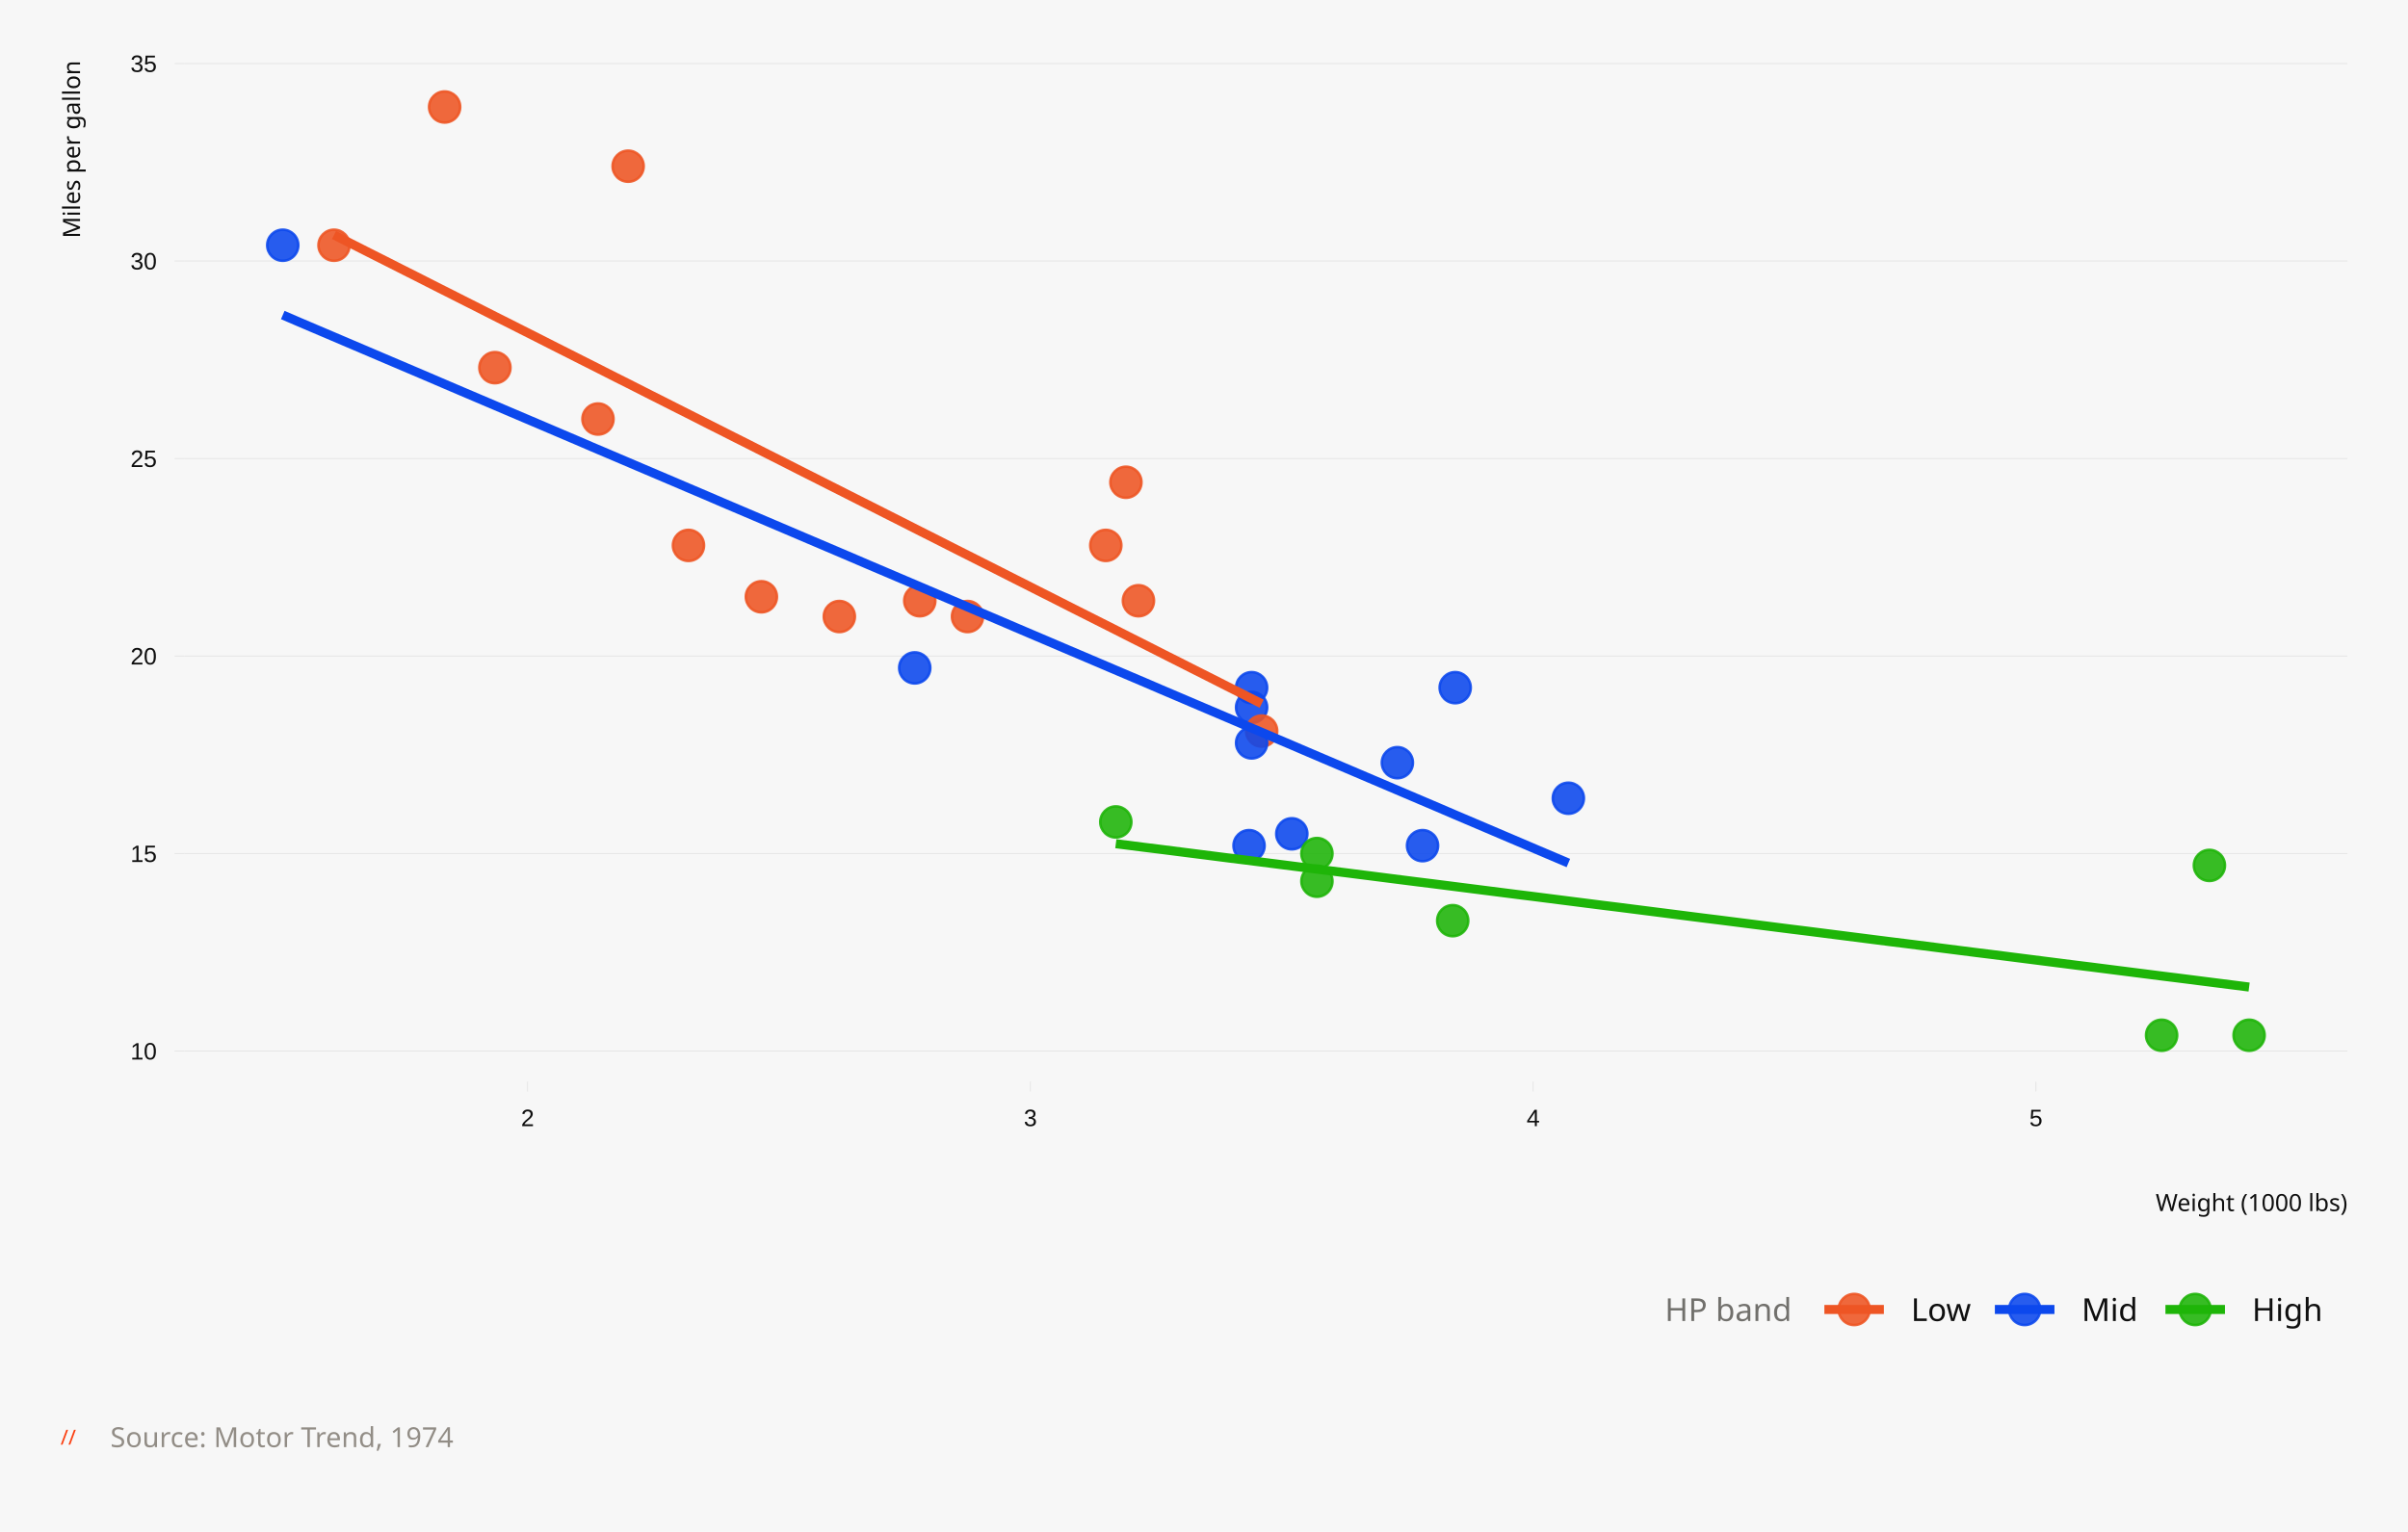
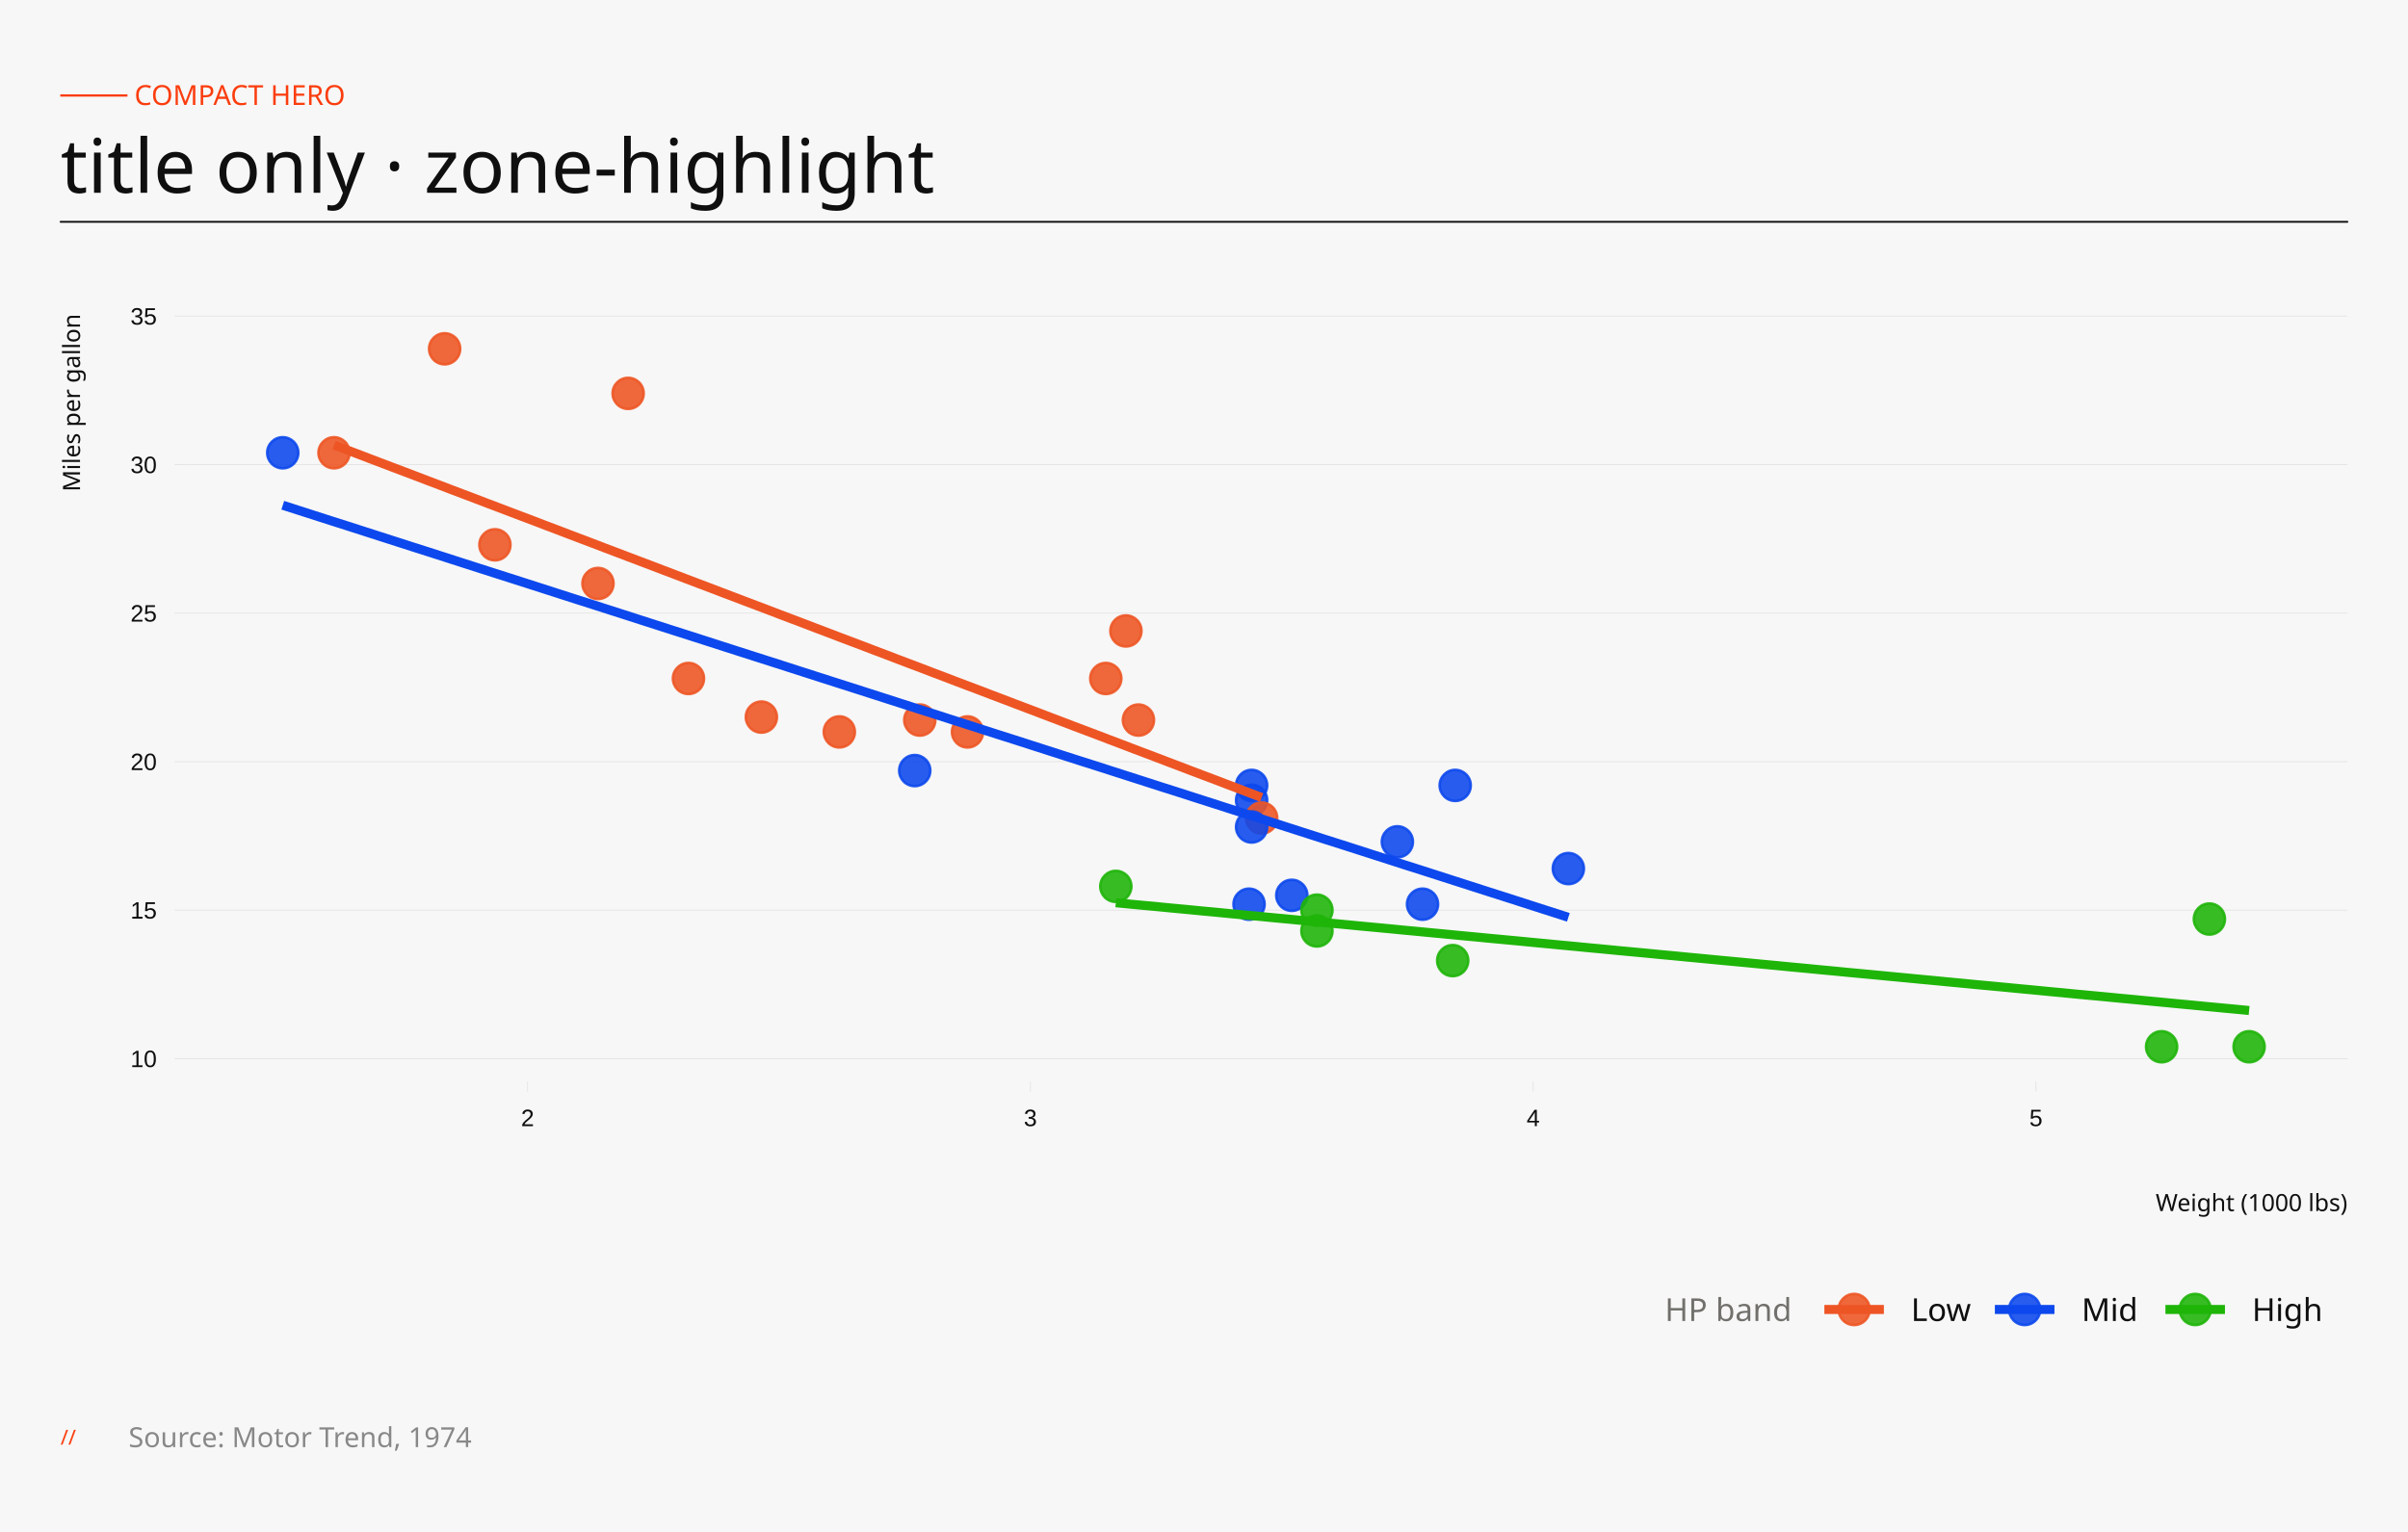
<svg xmlns="http://www.w3.org/2000/svg" width="396.00pt" height="252.00pt" viewBox="0 0 396.00 252.00">
  <g class="svglite">
    <defs>
      <style type="text/css">
    .svglite line, .svglite polyline, .svglite polygon, .svglite path, .svglite rect, .svglite circle {
      fill: none;
      stroke: #000000;
      stroke-linecap: round;
      stroke-linejoin: round;
      stroke-miterlimit: 10.00;
    }
    .svglite text {
      white-space: pre;
    }
    .svglite g.glyphgroup path {
      fill: inherit;
      stroke: none;
    }
  </style>
    </defs>
    <rect width="100%" height="100%" style="stroke: none; fill: none;" />
    <defs>
      <clipPath id="cpMC4wMHwzOTYuMDB8MC4wMHwyNTIuMDA=">
        <rect x="0.00" y="0.00" width="396.00" height="252.00" />
      </clipPath>
    </defs>
    <g clip-path="url(#cpMC4wMHwzOTYuMDB8MC4wMHwyNTIuMDA=)">
      <rect x="0.00" y="0.00" width="396.00" height="252.00" style="stroke-width: 0.63; stroke: none; fill: #F7F7F7;" />
    </g>
    <defs>
-       <clipPath id="cpMzAuMzN8Mzg2LjA0fDkuOTZ8MTc3Ljkz">
-         <rect x="30.33" y="9.96" width="355.71" height="167.97" />
+       <clipPath id="cpMzAuMzN8Mzg2LjA0fDUxLjY0fDE3Ny45Mw==">
+         <rect x="30.33" y="51.64" width="355.71" height="126.30" />
      </clipPath>
    </defs>
-     <g clip-path="url(#cpMzAuMzN8Mzg2LjA0fDkuOTZ8MTc3Ljkz)">
-       <rect x="30.33" y="9.96" width="355.71" height="167.97" style="stroke-width: 0.63; stroke: none; fill: #F7F7F7;" />
-       <polyline points="30.33,172.90 386.04,172.90 " style="stroke-width: 0.15; stroke: #E4E4E4; stroke-linecap: butt;" />
-       <polyline points="30.33,140.41 386.04,140.41 " style="stroke-width: 0.15; stroke: #E4E4E4; stroke-linecap: butt;" />
-       <polyline points="30.33,107.92 386.04,107.92 " style="stroke-width: 0.15; stroke: #E4E4E4; stroke-linecap: butt;" />
-       <polyline points="30.33,75.43 386.04,75.43 " style="stroke-width: 0.15; stroke: #E4E4E4; stroke-linecap: butt;" />
-       <polyline points="30.33,42.94 386.04,42.94 " style="stroke-width: 0.15; stroke: #E4E4E4; stroke-linecap: butt;" />
-       <polyline points="30.33,10.45 386.04,10.45 " style="stroke-width: 0.15; stroke: #E4E4E4; stroke-linecap: butt;" />
-       <circle cx="138.03" cy="101.42" r="2.56" style="stroke-width: 0.42; stroke: #EE5524; stroke-opacity: 0.88; fill: #EE5524; fill-opacity: 0.88;" />
-       <circle cx="159.11" cy="101.42" r="2.56" style="stroke-width: 0.42; stroke: #EE5524; stroke-opacity: 0.88; fill: #EE5524; fill-opacity: 0.88;" />
-       <circle cx="113.22" cy="89.72" r="2.56" style="stroke-width: 0.42; stroke: #EE5524; stroke-opacity: 0.88; fill: #EE5524; fill-opacity: 0.88;" />
-       <circle cx="187.22" cy="98.82" r="2.56" style="stroke-width: 0.42; stroke: #EE5524; stroke-opacity: 0.88; fill: #EE5524; fill-opacity: 0.88;" />
-       <circle cx="205.83" cy="116.37" r="2.56" style="stroke-width: 0.42; stroke: #0C48ED; stroke-opacity: 0.88; fill: #0C48ED; fill-opacity: 0.88;" />
-       <circle cx="207.48" cy="120.26" r="2.56" style="stroke-width: 0.42; stroke: #EE5524; stroke-opacity: 0.88; fill: #EE5524; fill-opacity: 0.88;" />
-       <circle cx="216.57" cy="144.96" r="2.56" style="stroke-width: 0.42; stroke: #1EB508; stroke-opacity: 0.88; fill: #1EB508; fill-opacity: 0.88;" />
-       <circle cx="185.16" cy="79.33" r="2.56" style="stroke-width: 0.42; stroke: #EE5524; stroke-opacity: 0.88; fill: #EE5524; fill-opacity: 0.88;" />
-       <circle cx="181.85" cy="89.72" r="2.56" style="stroke-width: 0.42; stroke: #EE5524; stroke-opacity: 0.88; fill: #EE5524; fill-opacity: 0.88;" />
-       <circle cx="205.83" cy="113.12" r="2.56" style="stroke-width: 0.42; stroke: #0C48ED; stroke-opacity: 0.88; fill: #0C48ED; fill-opacity: 0.88;" />
-       <circle cx="205.83" cy="122.21" r="2.56" style="stroke-width: 0.42; stroke: #0C48ED; stroke-opacity: 0.88; fill: #0C48ED; fill-opacity: 0.88;" />
-       <circle cx="257.92" cy="131.31" r="2.56" style="stroke-width: 0.42; stroke: #0C48ED; stroke-opacity: 0.88; fill: #0C48ED; fill-opacity: 0.88;" />
-       <circle cx="229.80" cy="125.46" r="2.56" style="stroke-width: 0.42; stroke: #0C48ED; stroke-opacity: 0.88; fill: #0C48ED; fill-opacity: 0.88;" />
-       <circle cx="233.94" cy="139.11" r="2.56" style="stroke-width: 0.42; stroke: #0C48ED; stroke-opacity: 0.88; fill: #0C48ED; fill-opacity: 0.88;" />
-       <circle cx="355.48" cy="170.30" r="2.56" style="stroke-width: 0.42; stroke: #1EB508; stroke-opacity: 0.88; fill: #1EB508; fill-opacity: 0.88;" />
-       <circle cx="369.87" cy="170.30" r="2.56" style="stroke-width: 0.42; stroke: #1EB508; stroke-opacity: 0.88; fill: #1EB508; fill-opacity: 0.88;" />
-       <circle cx="363.34" cy="142.36" r="2.56" style="stroke-width: 0.42; stroke: #1EB508; stroke-opacity: 0.88; fill: #1EB508; fill-opacity: 0.88;" />
-       <circle cx="103.30" cy="27.34" r="2.56" style="stroke-width: 0.42; stroke: #EE5524; stroke-opacity: 0.88; fill: #EE5524; fill-opacity: 0.88;" />
-       <circle cx="54.93" cy="40.34" r="2.56" style="stroke-width: 0.42; stroke: #EE5524; stroke-opacity: 0.88; fill: #EE5524; fill-opacity: 0.88;" />
-       <circle cx="73.12" cy="17.60" r="2.56" style="stroke-width: 0.42; stroke: #EE5524; stroke-opacity: 0.88; fill: #EE5524; fill-opacity: 0.88;" />
-       <circle cx="125.21" cy="98.17" r="2.56" style="stroke-width: 0.42; stroke: #EE5524; stroke-opacity: 0.88; fill: #EE5524; fill-opacity: 0.88;" />
-       <circle cx="212.44" cy="137.16" r="2.56" style="stroke-width: 0.42; stroke: #0C48ED; stroke-opacity: 0.88; fill: #0C48ED; fill-opacity: 0.88;" />
-       <circle cx="205.41" cy="139.11" r="2.56" style="stroke-width: 0.42; stroke: #0C48ED; stroke-opacity: 0.88; fill: #0C48ED; fill-opacity: 0.88;" />
-       <circle cx="238.90" cy="151.45" r="2.56" style="stroke-width: 0.42; stroke: #1EB508; stroke-opacity: 0.88; fill: #1EB508; fill-opacity: 0.88;" />
-       <circle cx="239.31" cy="113.12" r="2.56" style="stroke-width: 0.42; stroke: #0C48ED; stroke-opacity: 0.88; fill: #0C48ED; fill-opacity: 0.88;" />
-       <circle cx="81.39" cy="60.48" r="2.56" style="stroke-width: 0.42; stroke: #EE5524; stroke-opacity: 0.88; fill: #EE5524; fill-opacity: 0.88;" />
-       <circle cx="98.34" cy="68.93" r="2.56" style="stroke-width: 0.42; stroke: #EE5524; stroke-opacity: 0.88; fill: #EE5524; fill-opacity: 0.88;" />
-       <circle cx="46.50" cy="40.34" r="2.56" style="stroke-width: 0.42; stroke: #0C48ED; stroke-opacity: 0.88; fill: #0C48ED; fill-opacity: 0.88;" />
-       <circle cx="183.50" cy="135.21" r="2.56" style="stroke-width: 0.42; stroke: #1EB508; stroke-opacity: 0.88; fill: #1EB508; fill-opacity: 0.88;" />
-       <circle cx="150.43" cy="109.87" r="2.56" style="stroke-width: 0.42; stroke: #0C48ED; stroke-opacity: 0.88; fill: #0C48ED; fill-opacity: 0.88;" />
-       <circle cx="216.57" cy="140.41" r="2.56" style="stroke-width: 0.42; stroke: #1EB508; stroke-opacity: 0.88; fill: #1EB508; fill-opacity: 0.88;" />
-       <circle cx="151.26" cy="98.82" r="2.56" style="stroke-width: 0.42; stroke: #EE5524; stroke-opacity: 0.88; fill: #EE5524; fill-opacity: 0.88;" />
-       <polyline points="54.93,38.65 56.86,39.63 58.79,40.60 60.72,41.58 62.65,42.55 64.59,43.53 66.52,44.51 68.45,45.48 70.38,46.46 72.31,47.44 74.24,48.41 76.17,49.39 78.10,50.36 80.03,51.34 81.96,52.32 83.90,53.29 85.83,54.27 87.76,55.24 89.69,56.22 91.62,57.20 93.55,58.17 95.48,59.15 97.41,60.12 99.34,61.10 101.27,62.08 103.21,63.05 105.14,64.03 107.07,65.01 109.00,65.98 110.93,66.96 112.86,67.93 114.79,68.91 116.72,69.89 118.65,70.86 120.58,71.84 122.52,72.81 124.45,73.79 126.38,74.77 128.31,75.74 130.24,76.72 132.17,77.70 134.10,78.67 136.03,79.65 137.96,80.62 139.89,81.60 141.83,82.58 143.76,83.55 145.69,84.53 147.62,85.50 149.55,86.48 151.48,87.46 153.41,88.43 155.34,89.41 157.27,90.39 159.20,91.36 161.14,92.34 163.07,93.31 165.00,94.29 166.93,95.27 168.86,96.24 170.79,97.22 172.72,98.19 174.65,99.17 176.58,100.15 178.51,101.12 180.45,102.10 182.38,103.07 184.31,104.05 186.24,105.03 188.17,106.00 190.10,106.98 192.03,107.96 193.96,108.93 195.89,109.91 197.82,110.88 199.76,111.86 201.69,112.84 203.62,113.81 205.55,114.79 207.48,115.76 " style="stroke-width: 1.49; stroke: #EE5524; stroke-linecap: butt;" />
-       <polyline points="46.50,51.82 49.17,52.97 51.85,54.11 54.53,55.25 57.20,56.39 59.88,57.53 62.55,58.67 65.23,59.81 67.91,60.95 70.58,62.09 73.26,63.24 75.93,64.38 78.61,65.52 81.29,66.66 83.96,67.80 86.64,68.94 89.32,70.08 91.99,71.22 94.67,72.36 97.34,73.51 100.02,74.65 102.70,75.79 105.37,76.93 108.05,78.07 110.73,79.21 113.40,80.35 116.08,81.49 118.75,82.64 121.43,83.78 124.11,84.92 126.78,86.06 129.46,87.20 132.13,88.34 134.81,89.48 137.49,90.62 140.16,91.76 142.84,92.91 145.52,94.05 148.19,95.19 150.87,96.33 153.54,97.47 156.22,98.61 158.90,99.75 161.57,100.89 164.25,102.03 166.93,103.18 169.60,104.32 172.28,105.46 174.95,106.60 177.63,107.74 180.31,108.88 182.98,110.02 185.66,111.16 188.34,112.30 191.01,113.45 193.69,114.59 196.36,115.73 199.04,116.87 201.72,118.01 204.39,119.15 207.07,120.29 209.74,121.43 212.42,122.57 215.10,123.72 217.77,124.86 220.45,126.00 223.13,127.14 225.80,128.28 228.48,129.42 231.15,130.56 233.83,131.70 236.51,132.84 239.18,133.99 241.86,135.13 244.54,136.27 247.21,137.41 249.89,138.55 252.56,139.69 255.24,140.83 257.92,141.97 " style="stroke-width: 1.49; stroke: #0C48ED; stroke-linecap: butt;" />
-       <polyline points="183.50,138.79 185.86,139.09 188.22,139.39 190.58,139.68 192.94,139.98 195.30,140.28 197.66,140.58 200.02,140.88 202.37,141.18 204.73,141.47 207.09,141.77 209.45,142.07 211.81,142.37 214.17,142.67 216.53,142.97 218.89,143.27 221.25,143.56 223.61,143.86 225.97,144.16 228.32,144.46 230.68,144.76 233.04,145.06 235.40,145.35 237.76,145.65 240.12,145.95 242.48,146.25 244.84,146.55 247.20,146.85 249.56,147.15 251.91,147.44 254.27,147.74 256.63,148.04 258.99,148.34 261.35,148.64 263.71,148.94 266.07,149.23 268.43,149.53 270.79,149.83 273.15,150.13 275.51,150.43 277.86,150.73 280.22,151.03 282.58,151.32 284.94,151.62 287.30,151.92 289.66,152.22 292.02,152.52 294.38,152.82 296.74,153.11 299.10,153.41 301.46,153.71 303.81,154.01 306.17,154.31 308.53,154.61 310.89,154.91 313.25,155.20 315.61,155.50 317.97,155.80 320.33,156.10 322.69,156.40 325.05,156.70 327.41,156.99 329.76,157.29 332.12,157.59 334.48,157.89 336.84,158.19 339.20,158.49 341.56,158.79 343.92,159.08 346.28,159.38 348.64,159.68 351.00,159.98 353.36,160.28 355.71,160.58 358.07,160.87 360.43,161.17 362.79,161.47 365.15,161.77 367.51,162.07 369.87,162.37 " style="stroke-width: 1.49; stroke: #1EB508; stroke-linecap: butt;" />
+     <g clip-path="url(#cpMzAuMzN8Mzg2LjA0fDUxLjY0fDE3Ny45Mw==)">
+       <rect x="30.33" y="51.64" width="355.71" height="126.30" style="stroke-width: 0.63; stroke: none; fill: #F7F7F7;" />
+       <polyline points="30.33,174.15 386.04,174.15 " style="stroke-width: 0.15; stroke: #E4E4E4; stroke-linecap: butt;" />
+       <polyline points="30.33,149.72 386.04,149.72 " style="stroke-width: 0.15; stroke: #E4E4E4; stroke-linecap: butt;" />
+       <polyline points="30.33,125.29 386.04,125.29 " style="stroke-width: 0.15; stroke: #E4E4E4; stroke-linecap: butt;" />
+       <polyline points="30.33,100.86 386.04,100.86 " style="stroke-width: 0.15; stroke: #E4E4E4; stroke-linecap: butt;" />
+       <polyline points="30.33,76.43 386.04,76.43 " style="stroke-width: 0.15; stroke: #E4E4E4; stroke-linecap: butt;" />
+       <polyline points="30.33,52.00 386.04,52.00 " style="stroke-width: 0.15; stroke: #E4E4E4; stroke-linecap: butt;" />
+       <circle cx="138.03" cy="120.40" r="2.56" style="stroke-width: 0.42; stroke: #EE5524; stroke-opacity: 0.88; fill: #EE5524; fill-opacity: 0.88;" />
+       <circle cx="159.11" cy="120.40" r="2.56" style="stroke-width: 0.42; stroke: #EE5524; stroke-opacity: 0.88; fill: #EE5524; fill-opacity: 0.88;" />
+       <circle cx="113.22" cy="111.61" r="2.56" style="stroke-width: 0.42; stroke: #EE5524; stroke-opacity: 0.88; fill: #EE5524; fill-opacity: 0.88;" />
+       <circle cx="187.22" cy="118.45" r="2.56" style="stroke-width: 0.42; stroke: #EE5524; stroke-opacity: 0.88; fill: #EE5524; fill-opacity: 0.88;" />
+       <circle cx="205.83" cy="131.64" r="2.56" style="stroke-width: 0.42; stroke: #0C48ED; stroke-opacity: 0.88; fill: #0C48ED; fill-opacity: 0.88;" />
+       <circle cx="207.48" cy="134.57" r="2.56" style="stroke-width: 0.42; stroke: #EE5524; stroke-opacity: 0.88; fill: #EE5524; fill-opacity: 0.88;" />
+       <circle cx="216.57" cy="153.14" r="2.56" style="stroke-width: 0.42; stroke: #1EB508; stroke-opacity: 0.88; fill: #1EB508; fill-opacity: 0.88;" />
+       <circle cx="185.16" cy="103.79" r="2.56" style="stroke-width: 0.42; stroke: #EE5524; stroke-opacity: 0.88; fill: #EE5524; fill-opacity: 0.88;" />
+       <circle cx="181.85" cy="111.61" r="2.56" style="stroke-width: 0.42; stroke: #EE5524; stroke-opacity: 0.88; fill: #EE5524; fill-opacity: 0.88;" />
+       <circle cx="205.83" cy="129.20" r="2.56" style="stroke-width: 0.42; stroke: #0C48ED; stroke-opacity: 0.88; fill: #0C48ED; fill-opacity: 0.88;" />
+       <circle cx="205.83" cy="136.04" r="2.56" style="stroke-width: 0.42; stroke: #0C48ED; stroke-opacity: 0.88; fill: #0C48ED; fill-opacity: 0.88;" />
+       <circle cx="257.92" cy="142.88" r="2.56" style="stroke-width: 0.42; stroke: #0C48ED; stroke-opacity: 0.88; fill: #0C48ED; fill-opacity: 0.88;" />
+       <circle cx="229.80" cy="138.48" r="2.56" style="stroke-width: 0.42; stroke: #0C48ED; stroke-opacity: 0.88; fill: #0C48ED; fill-opacity: 0.88;" />
+       <circle cx="233.94" cy="148.74" r="2.56" style="stroke-width: 0.42; stroke: #0C48ED; stroke-opacity: 0.88; fill: #0C48ED; fill-opacity: 0.88;" />
+       <circle cx="355.48" cy="172.19" r="2.56" style="stroke-width: 0.42; stroke: #1EB508; stroke-opacity: 0.88; fill: #1EB508; fill-opacity: 0.88;" />
+       <circle cx="369.87" cy="172.19" r="2.56" style="stroke-width: 0.42; stroke: #1EB508; stroke-opacity: 0.88; fill: #1EB508; fill-opacity: 0.88;" />
+       <circle cx="363.34" cy="151.18" r="2.56" style="stroke-width: 0.42; stroke: #1EB508; stroke-opacity: 0.88; fill: #1EB508; fill-opacity: 0.88;" />
+       <circle cx="103.30" cy="64.71" r="2.56" style="stroke-width: 0.42; stroke: #EE5524; stroke-opacity: 0.88; fill: #EE5524; fill-opacity: 0.88;" />
+       <circle cx="54.93" cy="74.48" r="2.56" style="stroke-width: 0.42; stroke: #EE5524; stroke-opacity: 0.88; fill: #EE5524; fill-opacity: 0.88;" />
+       <circle cx="73.12" cy="57.38" r="2.56" style="stroke-width: 0.42; stroke: #EE5524; stroke-opacity: 0.88; fill: #EE5524; fill-opacity: 0.88;" />
+       <circle cx="125.21" cy="117.96" r="2.56" style="stroke-width: 0.42; stroke: #EE5524; stroke-opacity: 0.88; fill: #EE5524; fill-opacity: 0.88;" />
+       <circle cx="212.44" cy="147.28" r="2.56" style="stroke-width: 0.42; stroke: #0C48ED; stroke-opacity: 0.88; fill: #0C48ED; fill-opacity: 0.88;" />
+       <circle cx="205.41" cy="148.74" r="2.56" style="stroke-width: 0.42; stroke: #0C48ED; stroke-opacity: 0.88; fill: #0C48ED; fill-opacity: 0.88;" />
+       <circle cx="238.90" cy="158.02" r="2.56" style="stroke-width: 0.42; stroke: #1EB508; stroke-opacity: 0.88; fill: #1EB508; fill-opacity: 0.88;" />
+       <circle cx="239.31" cy="129.20" r="2.56" style="stroke-width: 0.42; stroke: #0C48ED; stroke-opacity: 0.88; fill: #0C48ED; fill-opacity: 0.88;" />
+       <circle cx="81.39" cy="89.62" r="2.56" style="stroke-width: 0.42; stroke: #EE5524; stroke-opacity: 0.88; fill: #EE5524; fill-opacity: 0.88;" />
+       <circle cx="98.34" cy="95.98" r="2.56" style="stroke-width: 0.42; stroke: #EE5524; stroke-opacity: 0.88; fill: #EE5524; fill-opacity: 0.88;" />
+       <circle cx="46.50" cy="74.48" r="2.56" style="stroke-width: 0.42; stroke: #0C48ED; stroke-opacity: 0.88; fill: #0C48ED; fill-opacity: 0.88;" />
+       <circle cx="183.50" cy="145.81" r="2.56" style="stroke-width: 0.42; stroke: #1EB508; stroke-opacity: 0.88; fill: #1EB508; fill-opacity: 0.88;" />
+       <circle cx="150.43" cy="126.76" r="2.56" style="stroke-width: 0.42; stroke: #0C48ED; stroke-opacity: 0.88; fill: #0C48ED; fill-opacity: 0.88;" />
+       <circle cx="216.57" cy="149.72" r="2.56" style="stroke-width: 0.42; stroke: #1EB508; stroke-opacity: 0.88; fill: #1EB508; fill-opacity: 0.88;" />
+       <circle cx="151.26" cy="118.45" r="2.56" style="stroke-width: 0.42; stroke: #EE5524; stroke-opacity: 0.88; fill: #EE5524; fill-opacity: 0.88;" />
+       <polyline points="54.93,73.21 56.86,73.94 58.79,74.67 60.72,75.41 62.65,76.14 64.59,76.88 66.52,77.61 68.45,78.34 70.38,79.08 72.31,79.81 74.24,80.55 76.17,81.28 78.10,82.01 80.03,82.75 81.96,83.48 83.90,84.22 85.83,84.95 87.76,85.68 89.69,86.42 91.62,87.15 93.55,87.89 95.48,88.62 97.41,89.35 99.34,90.09 101.27,90.82 103.21,91.56 105.14,92.29 107.07,93.02 109.00,93.76 110.93,94.49 112.86,95.23 114.79,95.96 116.72,96.69 118.65,97.43 120.58,98.16 122.52,98.90 124.45,99.63 126.38,100.36 128.31,101.10 130.24,101.83 132.17,102.56 134.10,103.30 136.03,104.03 137.96,104.77 139.89,105.50 141.83,106.23 143.76,106.97 145.69,107.70 147.62,108.44 149.55,109.17 151.48,109.90 153.41,110.64 155.34,111.37 157.27,112.11 159.20,112.84 161.14,113.57 163.07,114.31 165.00,115.04 166.93,115.78 168.86,116.51 170.79,117.24 172.72,117.98 174.65,118.71 176.58,119.45 178.51,120.18 180.45,120.91 182.38,121.65 184.31,122.38 186.24,123.12 188.17,123.85 190.10,124.58 192.03,125.32 193.96,126.05 195.89,126.79 197.82,127.52 199.76,128.25 201.69,128.99 203.62,129.72 205.55,130.46 207.48,131.19 " style="stroke-width: 1.49; stroke: #EE5524; stroke-linecap: butt;" />
+       <polyline points="46.50,83.11 49.17,83.97 51.85,84.83 54.53,85.69 57.20,86.54 59.88,87.40 62.55,88.26 65.23,89.12 67.91,89.98 70.58,90.83 73.26,91.69 75.93,92.55 78.61,93.41 81.29,94.27 83.96,95.12 86.64,95.98 89.32,96.84 91.99,97.70 94.67,98.56 97.34,99.41 100.02,100.27 102.70,101.13 105.37,101.99 108.05,102.85 110.73,103.71 113.40,104.56 116.08,105.42 118.75,106.28 121.43,107.14 124.11,108.00 126.78,108.85 129.46,109.71 132.13,110.57 134.81,111.43 137.49,112.29 140.16,113.14 142.84,114.00 145.52,114.86 148.19,115.72 150.87,116.58 153.54,117.43 156.22,118.29 158.90,119.15 161.57,120.01 164.25,120.87 166.93,121.72 169.60,122.58 172.28,123.44 174.95,124.30 177.63,125.16 180.31,126.01 182.98,126.87 185.66,127.73 188.34,128.59 191.01,129.45 193.69,130.30 196.36,131.16 199.04,132.02 201.72,132.88 204.39,133.74 207.07,134.59 209.74,135.45 212.42,136.31 215.10,137.17 217.77,138.03 220.45,138.88 223.13,139.74 225.80,140.60 228.48,141.46 231.15,142.32 233.83,143.17 236.51,144.03 239.18,144.89 241.86,145.75 244.54,146.61 247.21,147.46 249.89,148.32 252.56,149.18 255.24,150.04 257.92,150.90 " style="stroke-width: 1.49; stroke: #0C48ED; stroke-linecap: butt;" />
+       <polyline points="183.50,148.50 185.86,148.73 188.22,148.95 190.58,149.17 192.94,149.40 195.30,149.62 197.66,149.85 200.02,150.07 202.37,150.30 204.73,150.52 207.09,150.74 209.45,150.97 211.81,151.19 214.17,151.42 216.53,151.64 218.89,151.87 221.25,152.09 223.61,152.32 225.97,152.54 228.32,152.76 230.68,152.99 233.04,153.21 235.40,153.44 237.76,153.66 240.12,153.89 242.48,154.11 244.84,154.34 247.20,154.56 249.56,154.78 251.91,155.01 254.27,155.23 256.63,155.46 258.99,155.68 261.35,155.91 263.71,156.13 266.07,156.36 268.43,156.58 270.79,156.80 273.15,157.03 275.51,157.25 277.86,157.48 280.22,157.70 282.58,157.93 284.94,158.15 287.30,158.37 289.66,158.60 292.02,158.82 294.38,159.05 296.74,159.27 299.10,159.50 301.46,159.72 303.81,159.95 306.17,160.17 308.53,160.39 310.89,160.62 313.25,160.84 315.61,161.07 317.97,161.29 320.33,161.52 322.69,161.74 325.05,161.97 327.41,162.19 329.76,162.41 332.12,162.64 334.48,162.86 336.84,163.09 339.20,163.31 341.56,163.54 343.92,163.76 346.28,163.98 348.64,164.21 351.00,164.43 353.36,164.66 355.71,164.88 358.07,165.11 360.43,165.33 362.79,165.56 365.15,165.78 367.51,166.00 369.87,166.23 " style="stroke-width: 1.49; stroke: #1EB508; stroke-linecap: butt;" />
    </g>
    <g clip-path="url(#cpMC4wMHwzOTYuMDB8MC4wMHwyNTIuMDA=)">
-       <text x="25.79" y="174.29" text-anchor="end" style="font-size: 3.90px;fill: #0F0F0F; font-family: &quot;Arial&quot;;" textLength="4.31px" lengthAdjust="spacingAndGlyphs">10</text>
-       <text x="25.79" y="141.80" text-anchor="end" style="font-size: 3.90px;fill: #0F0F0F; font-family: &quot;Arial&quot;;" textLength="4.31px" lengthAdjust="spacingAndGlyphs">15</text>
-       <text x="25.79" y="109.31" text-anchor="end" style="font-size: 3.90px;fill: #0F0F0F; font-family: &quot;Arial&quot;;" textLength="4.31px" lengthAdjust="spacingAndGlyphs">20</text>
-       <text x="25.79" y="76.82" text-anchor="end" style="font-size: 3.90px;fill: #0F0F0F; font-family: &quot;Arial&quot;;" textLength="4.31px" lengthAdjust="spacingAndGlyphs">25</text>
-       <text x="25.79" y="44.33" text-anchor="end" style="font-size: 3.90px;fill: #0F0F0F; font-family: &quot;Arial&quot;;" textLength="4.31px" lengthAdjust="spacingAndGlyphs">30</text>
-       <text x="25.79" y="11.84" text-anchor="end" style="font-size: 3.90px;fill: #0F0F0F; font-family: &quot;Arial&quot;;" textLength="4.31px" lengthAdjust="spacingAndGlyphs">35</text>
-       <polyline points="28.71,172.90 30.33,172.90 " style="stroke-width: 0.15; stroke: #E4E4E4; stroke-linecap: butt;" />
-       <polyline points="28.71,140.41 30.33,140.41 " style="stroke-width: 0.15; stroke: #E4E4E4; stroke-linecap: butt;" />
-       <polyline points="28.71,107.92 30.33,107.92 " style="stroke-width: 0.15; stroke: #E4E4E4; stroke-linecap: butt;" />
-       <polyline points="28.71,75.43 30.33,75.43 " style="stroke-width: 0.15; stroke: #E4E4E4; stroke-linecap: butt;" />
-       <polyline points="28.71,42.94 30.33,42.94 " style="stroke-width: 0.15; stroke: #E4E4E4; stroke-linecap: butt;" />
-       <polyline points="28.71,10.45 30.33,10.45 " style="stroke-width: 0.15; stroke: #E4E4E4; stroke-linecap: butt;" />
+       <text x="25.79" y="175.54" text-anchor="end" style="font-size: 3.90px;fill: #0F0F0F; font-family: &quot;Arial&quot;;" textLength="4.31px" lengthAdjust="spacingAndGlyphs">10</text>
+       <text x="25.79" y="151.11" text-anchor="end" style="font-size: 3.90px;fill: #0F0F0F; font-family: &quot;Arial&quot;;" textLength="4.31px" lengthAdjust="spacingAndGlyphs">15</text>
+       <text x="25.79" y="126.68" text-anchor="end" style="font-size: 3.90px;fill: #0F0F0F; font-family: &quot;Arial&quot;;" textLength="4.31px" lengthAdjust="spacingAndGlyphs">20</text>
+       <text x="25.79" y="102.25" text-anchor="end" style="font-size: 3.90px;fill: #0F0F0F; font-family: &quot;Arial&quot;;" textLength="4.31px" lengthAdjust="spacingAndGlyphs">25</text>
+       <text x="25.79" y="77.83" text-anchor="end" style="font-size: 3.90px;fill: #0F0F0F; font-family: &quot;Arial&quot;;" textLength="4.31px" lengthAdjust="spacingAndGlyphs">30</text>
+       <text x="25.79" y="53.40" text-anchor="end" style="font-size: 3.90px;fill: #0F0F0F; font-family: &quot;Arial&quot;;" textLength="4.31px" lengthAdjust="spacingAndGlyphs">35</text>
+       <polyline points="28.71,174.15 30.33,174.15 " style="stroke-width: 0.15; stroke: #E4E4E4; stroke-linecap: butt;" />
+       <polyline points="28.71,149.72 30.33,149.72 " style="stroke-width: 0.15; stroke: #E4E4E4; stroke-linecap: butt;" />
+       <polyline points="28.71,125.29 30.33,125.29 " style="stroke-width: 0.15; stroke: #E4E4E4; stroke-linecap: butt;" />
+       <polyline points="28.71,100.86 30.33,100.86 " style="stroke-width: 0.15; stroke: #E4E4E4; stroke-linecap: butt;" />
+       <polyline points="28.71,76.43 30.33,76.43 " style="stroke-width: 0.15; stroke: #E4E4E4; stroke-linecap: butt;" />
+       <polyline points="28.71,52.00 30.33,52.00 " style="stroke-width: 0.15; stroke: #E4E4E4; stroke-linecap: butt;" />
      <polyline points="86.76,179.55 86.76,177.93 " style="stroke-width: 0.15; stroke: #E4E4E4; stroke-linecap: butt;" />
      <polyline points="169.45,179.55 169.45,177.93 " style="stroke-width: 0.15; stroke: #E4E4E4; stroke-linecap: butt;" />
      <polyline points="252.13,179.55 252.13,177.93 " style="stroke-width: 0.15; stroke: #E4E4E4; stroke-linecap: butt;" />
      <polyline points="334.81,179.55 334.81,177.93 " style="stroke-width: 0.15; stroke: #E4E4E4; stroke-linecap: butt;" />
      <text x="86.76" y="185.25" text-anchor="middle" style="font-size: 3.90px;fill: #0F0F0F; font-family: &quot;Arial&quot;;" textLength="2.16px" lengthAdjust="spacingAndGlyphs">2</text>
      <text x="169.45" y="185.25" text-anchor="middle" style="font-size: 3.90px;fill: #0F0F0F; font-family: &quot;Arial&quot;;" textLength="2.16px" lengthAdjust="spacingAndGlyphs">3</text>
      <text x="252.13" y="185.25" text-anchor="middle" style="font-size: 3.90px;fill: #0F0F0F; font-family: &quot;Arial&quot;;" textLength="2.16px" lengthAdjust="spacingAndGlyphs">4</text>
      <text x="334.81" y="185.25" text-anchor="middle" style="font-size: 3.90px;fill: #0F0F0F; font-family: &quot;Arial&quot;;" textLength="2.16px" lengthAdjust="spacingAndGlyphs">5</text>
      <text x="386.04" y="199.23" text-anchor="end" style="font-size: 3.90px; font-weight: 100;fill: #0F0F0F; font-family: &quot;JetBrains Mono&quot;;" textLength="39.58px" lengthAdjust="spacingAndGlyphs">Weight (1000 lbs)</text>
-       <text transform="translate(13.16,9.96) rotate(-90)" text-anchor="end" style="font-size: 3.90px; font-weight: 100;fill: #0F0F0F; font-family: &quot;JetBrains Mono&quot;;" textLength="37.25px" lengthAdjust="spacingAndGlyphs">Miles per gallon</text>
+       <text transform="translate(13.16,51.64) rotate(-90)" text-anchor="end" style="font-size: 3.90px; font-weight: 100;fill: #0F0F0F; font-family: &quot;JetBrains Mono&quot;;" textLength="37.25px" lengthAdjust="spacingAndGlyphs">Miles per gallon</text>
      <rect x="270.56" y="206.05" width="115.48" height="18.72" style="stroke-width: 0.75; stroke: none;" />
      <rect x="270.56" y="206.05" width="115.48" height="18.72" style="stroke-width: 0.63; stroke: none; fill: #F7F7F7;" />
      <text x="273.79" y="217.31" style="font-size: 5.20px;fill: #71706C; font-family: &quot;JetBrains Mono&quot;;" textLength="21.77px" lengthAdjust="spacingAndGlyphs">HP band</text>
      <rect x="298.80" y="209.29" width="12.24" height="12.24" style="stroke-width: 0.63; stroke: none; fill: #F7F7F7;" />
      <circle cx="304.92" cy="215.41" r="2.56" style="stroke-width: 0.42; stroke: #EE5524; stroke-opacity: 0.88; fill: #EE5524; fill-opacity: 0.88;" />
      <line x1="300.02" y1="215.41" x2="309.81" y2="215.41" style="stroke-width: 1.49; stroke: #EE5524; stroke-linecap: butt;" />
      <rect x="326.84" y="209.29" width="12.24" height="12.24" style="stroke-width: 0.63; stroke: none; fill: #F7F7F7;" />
      <circle cx="332.96" cy="215.41" r="2.56" style="stroke-width: 0.42; stroke: #0C48ED; stroke-opacity: 0.88; fill: #0C48ED; fill-opacity: 0.88;" />
      <line x1="328.06" y1="215.41" x2="337.86" y2="215.41" style="stroke-width: 1.49; stroke: #0C48ED; stroke-linecap: butt;" />
      <rect x="354.88" y="209.29" width="12.24" height="12.24" style="stroke-width: 0.63; stroke: none; fill: #F7F7F7;" />
      <circle cx="361.00" cy="215.41" r="2.56" style="stroke-width: 0.42; stroke: #1EB508; stroke-opacity: 0.88; fill: #1EB508; fill-opacity: 0.88;" />
      <line x1="356.11" y1="215.41" x2="365.90" y2="215.41" style="stroke-width: 1.49; stroke: #1EB508; stroke-linecap: butt;" />
      <text x="314.27" y="217.31" style="font-size: 5.20px;fill: #0F0F0F; font-family: &quot;JetBrains Mono&quot;;" textLength="9.33px" lengthAdjust="spacingAndGlyphs">Low</text>
      <text x="342.32" y="217.31" style="font-size: 5.20px;fill: #0F0F0F; font-family: &quot;JetBrains Mono&quot;;" textLength="9.33px" lengthAdjust="spacingAndGlyphs">Mid</text>
      <text x="370.36" y="217.31" style="font-size: 5.20px;fill: #0F0F0F; font-family: &quot;JetBrains Mono&quot;;" textLength="12.44px" lengthAdjust="spacingAndGlyphs">High</text>
-       <text x="9.96" y="237.64" style="font-size: 3.41px;fill: #FB3D0E; font-family: &quot;JetBrains Mono&quot;;" textLength="8.19px" lengthAdjust="spacingAndGlyphs">//  </text>
-       <text x="18.15" y="238.05" style="font-size: 4.55px;fill: #928D86; font-family: &quot;JetBrains Mono&quot;;" textLength="68.36px" lengthAdjust="spacingAndGlyphs">Source: Motor Trend, 1974</text>
+       <text x="9.96" y="31.71" style="font-size: 12.35px;fill: #0F0F0F; font-family: &quot;Archivo&quot;;" textLength="131.84px" lengthAdjust="spacingAndGlyphs">title only · zone-highlight</text>
+       <text x="9.96" y="17.27" style="font-size: 4.55px;fill: #FB3D0E; font-family: &quot;JetBrains Mono&quot;;" textLength="46.48px" lengthAdjust="spacingAndGlyphs">──── COMPACT HERO</text>
+       <polyline points="9.96,36.49 386.04,36.49 " style="stroke-width: 0.30; stroke: #0F0F0F;" />
+       <text x="9.96" y="237.64" style="font-size: 3.41px; font-weight: 100;fill: #FB3D0E; font-family: &quot;JetBrains Mono&quot;;" textLength="8.19px" lengthAdjust="spacingAndGlyphs">//  </text>
+       <text x="21.14" y="238.05" style="font-size: 4.55px;fill: #888888; font-family: &quot;JetBrains Mono&quot;;" textLength="68.36px" lengthAdjust="spacingAndGlyphs">Source: Motor Trend, 1974</text>
    </g>
  </g>
</svg>
